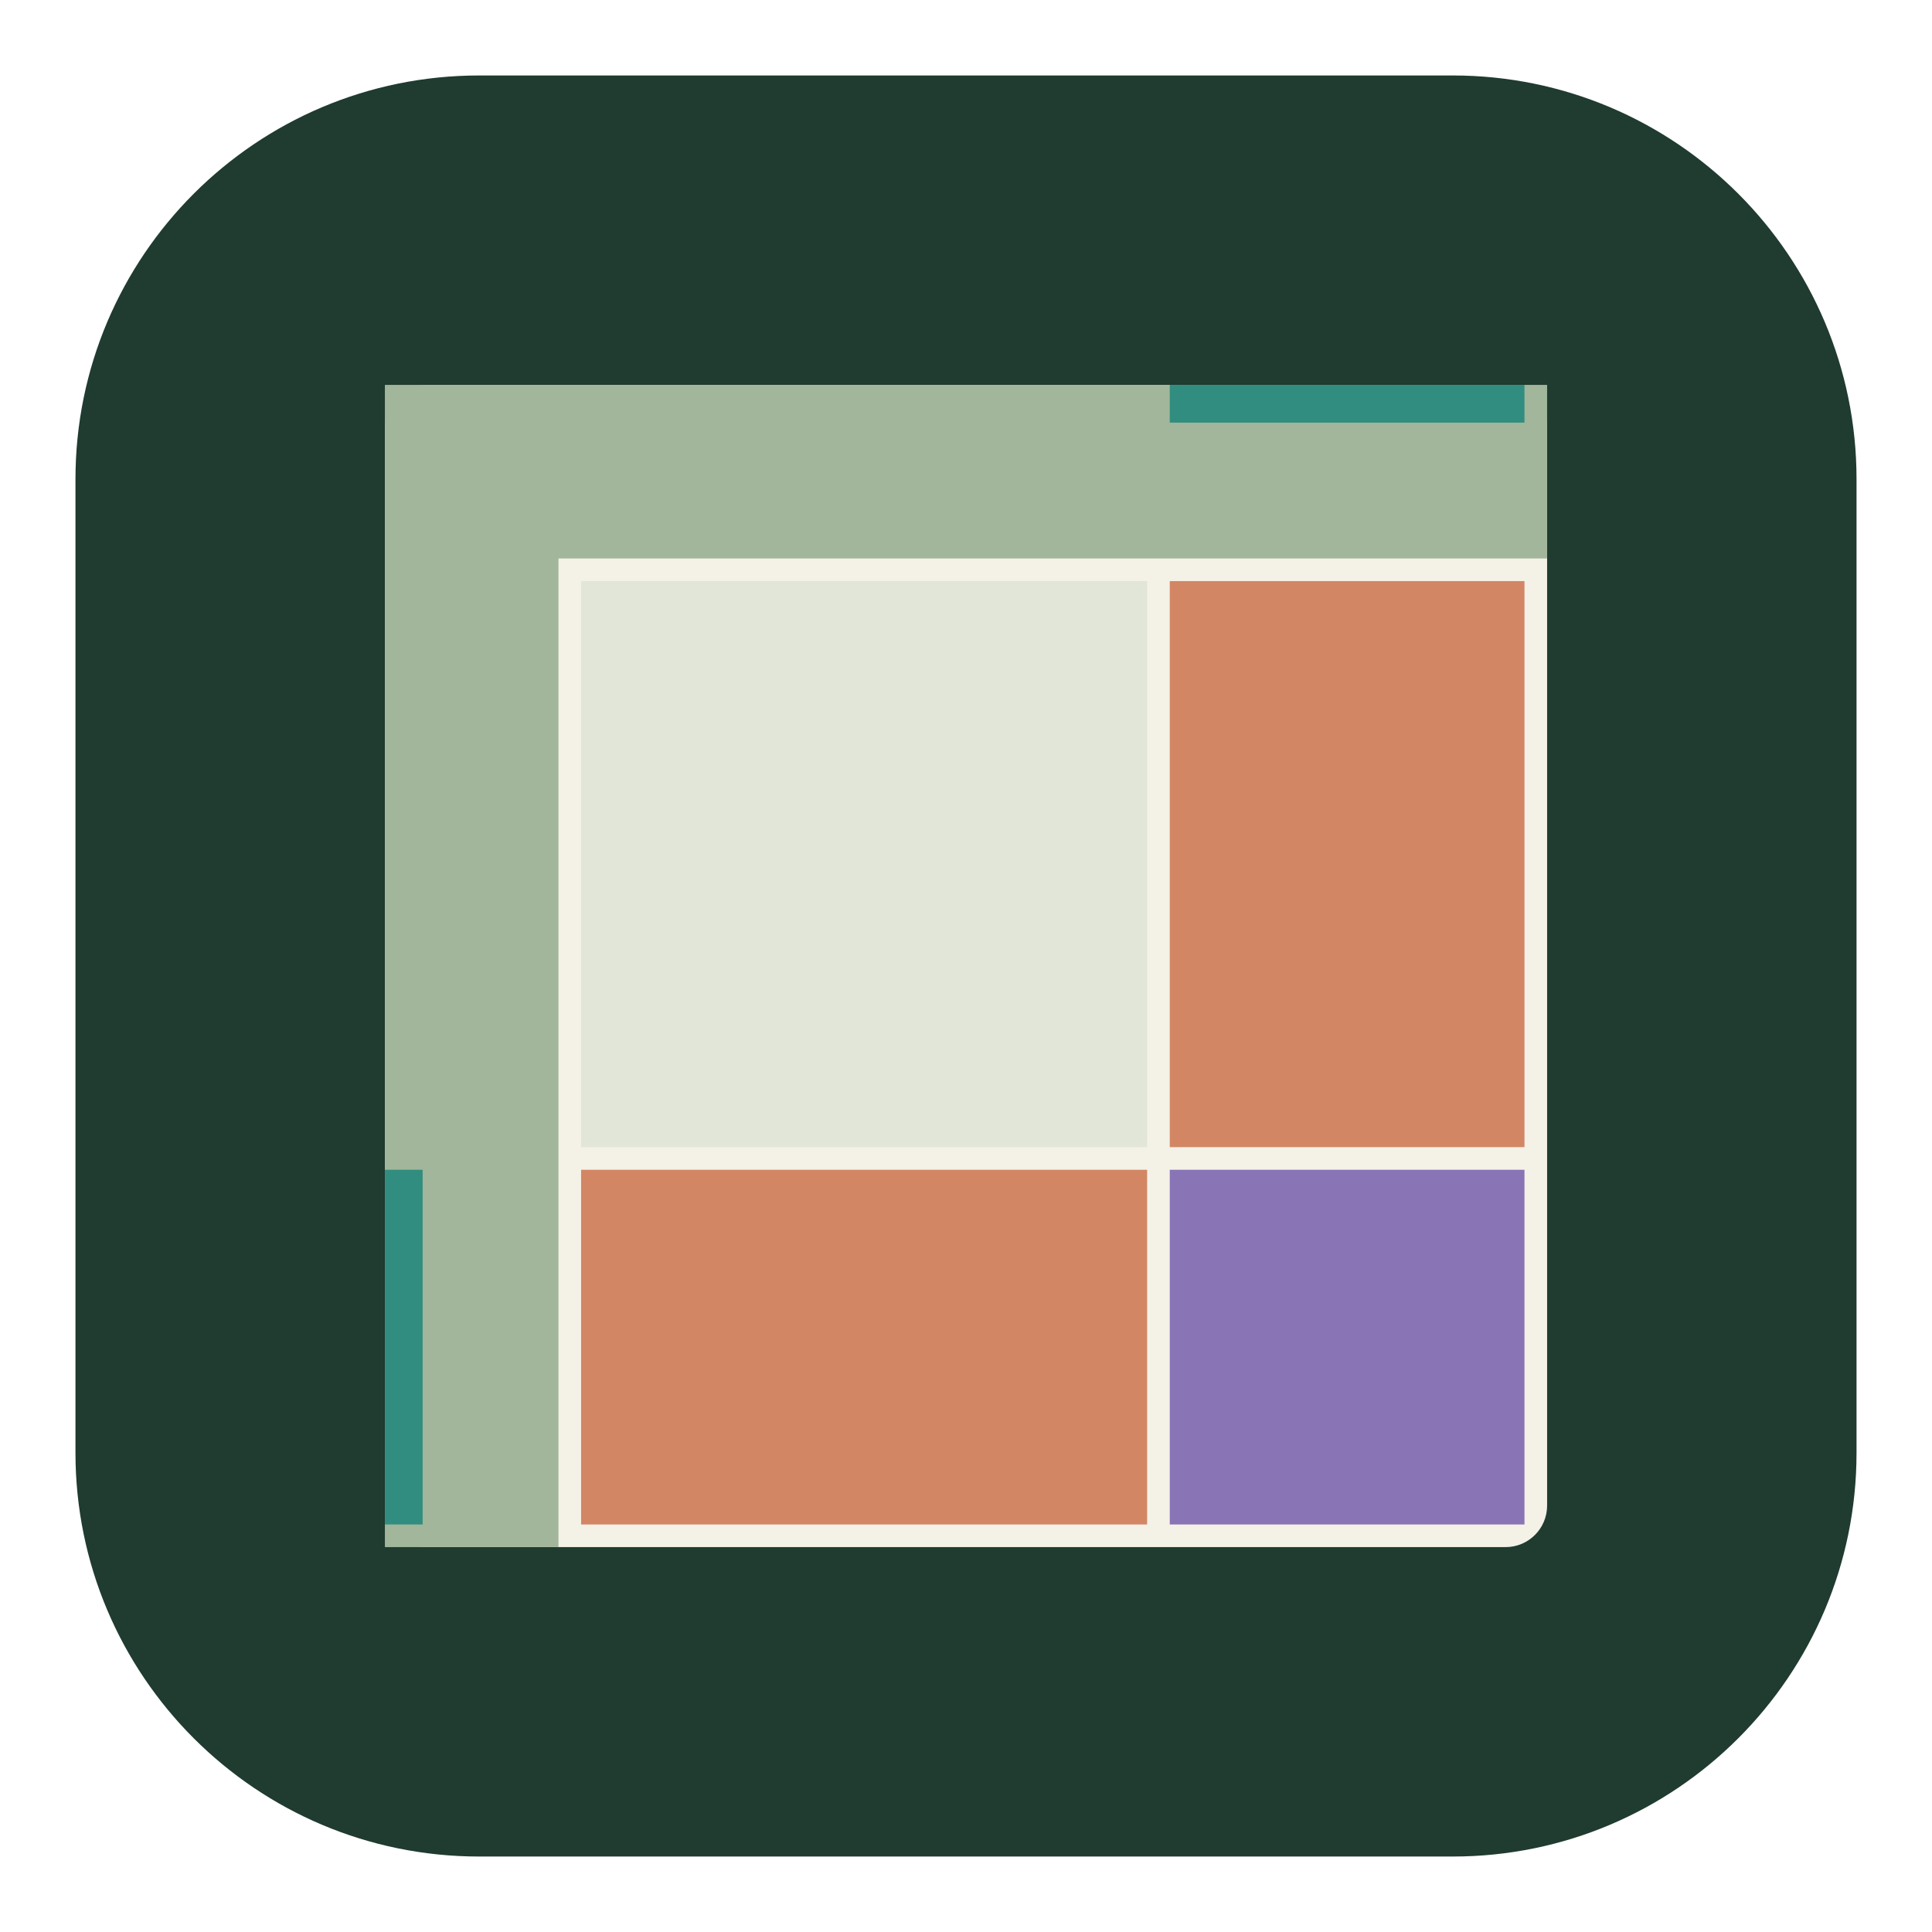
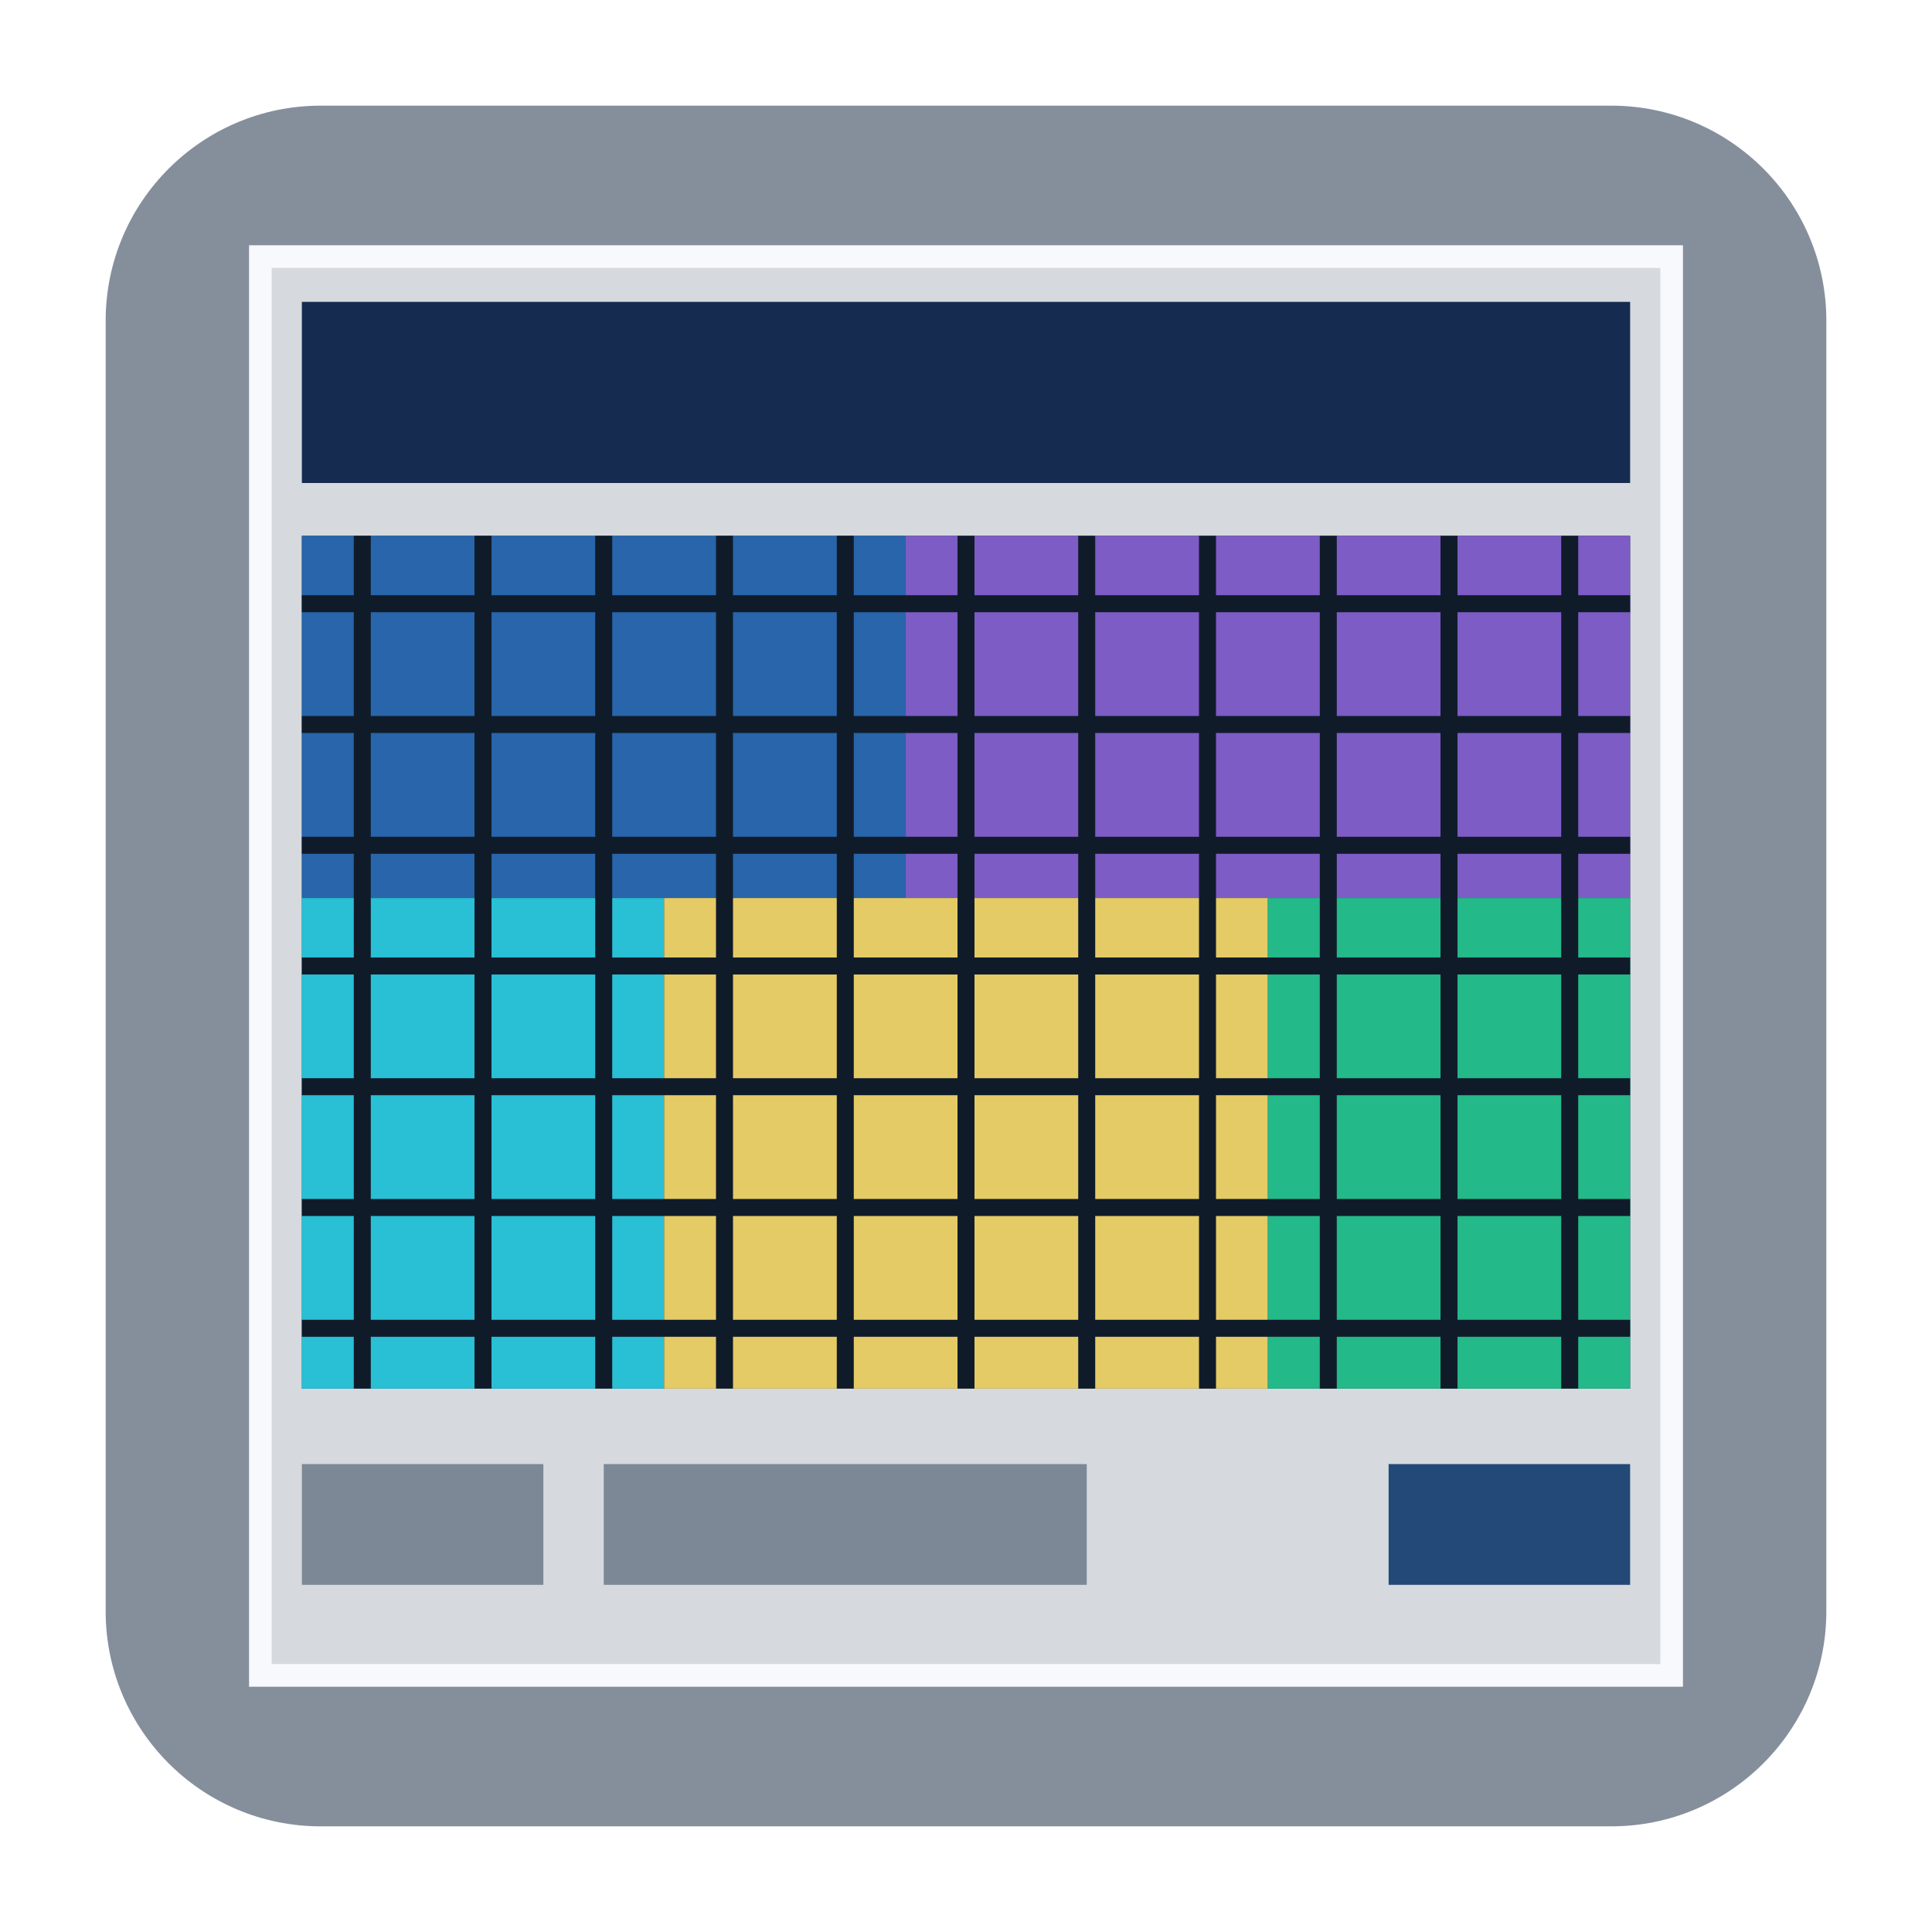
<svg xmlns="http://www.w3.org/2000/svg" width="1024" height="1024" viewBox="0 0 1024 1024">
-   <rect x="40" y="40" width="944" height="944" rx="214" fill="#203b30" />
-   <rect x="204" y="204" width="616" height="616" rx="22" fill="#f4f1e7" />
-   <path d="M204 204h616v92H296v524h-92z" fill="#a1b69a" />
-   <path d="M308 308h300v300H308z" fill="#e1e6d8" />
-   <path d="M620 308h188v300H620zM308 620h300v188H308z" fill="#d38664" />
-   <path d="M620 620h188v188H620z" fill="#8974b6" />
-   <path d="M620 204h188v20H620zM204 620h20v188h-20z" fill="#318d80" />
+   <defs>
+     <pattern id="blocks" width="64" height="64" patternUnits="userSpaceOnUse">
+       <path d="M0 0h64v64H0z" fill="none" stroke="#101b2a" stroke-width="9" />
+     </pattern>
+   </defs>
+   <rect x="56" y="56" width="912" height="912" rx="114" fill="#858f9c" />
+   <path d="M138 136h748v752H138z" fill="#d6d9dd" stroke="#f7f9fc" stroke-width="12" />
+   <path d="M160 160h704v96H160z" fill="#152c50" />
+   <path d="M160 284h704v452H160z" fill="#152a48" />
+   <path d="M160 284h320v192H160z" fill="#2865aa" />
+   <path d="M480 284h384v192H480z" fill="#7d5cc5" />
+   <path d="M160 476h192v260H160z" fill="#29bfd5" />
+   <path d="M352 476h320v260H352z" fill="#e4cb65" />
+   <path d="M672 476h192v260H672z" fill="#23b989" />
+   <path d="M160 284h704v452H160z" fill="url(#blocks)" />
+   <path d="M160 776h128v64H160zM320 776h256v64H320z" fill="#7d8897" />
+   <path d="M736 776h128v64H736z" fill="#234978" />
</svg>
